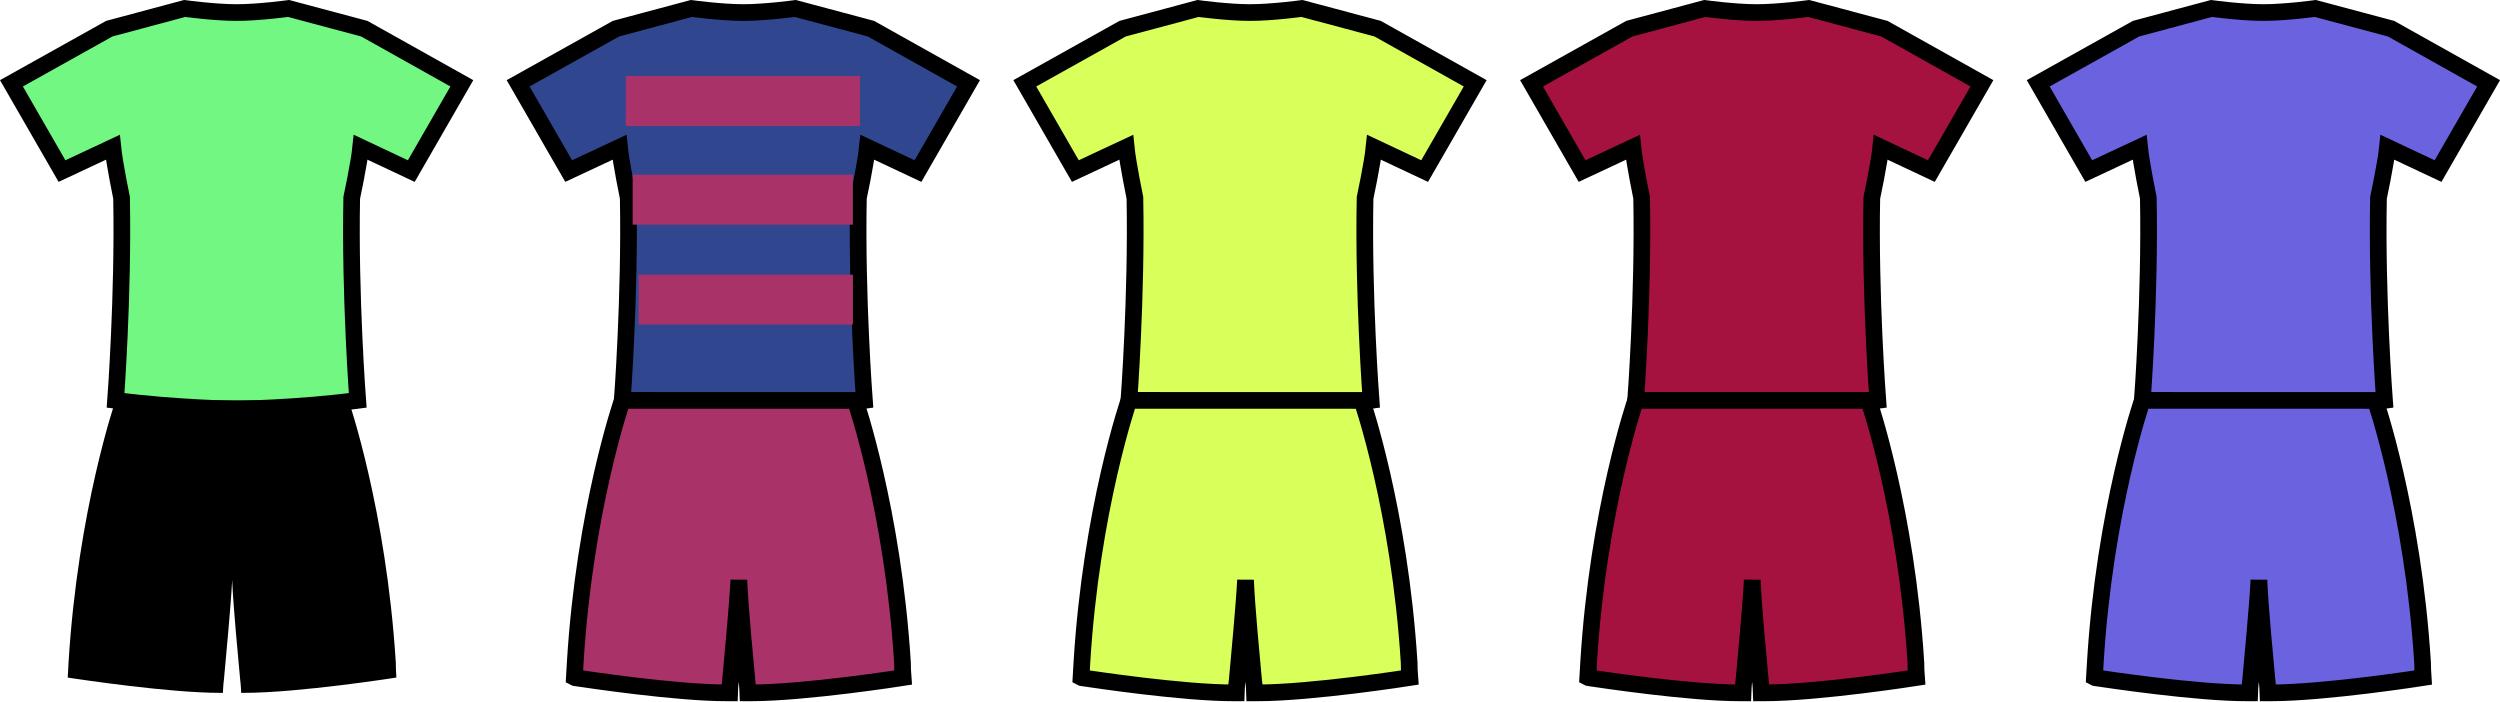
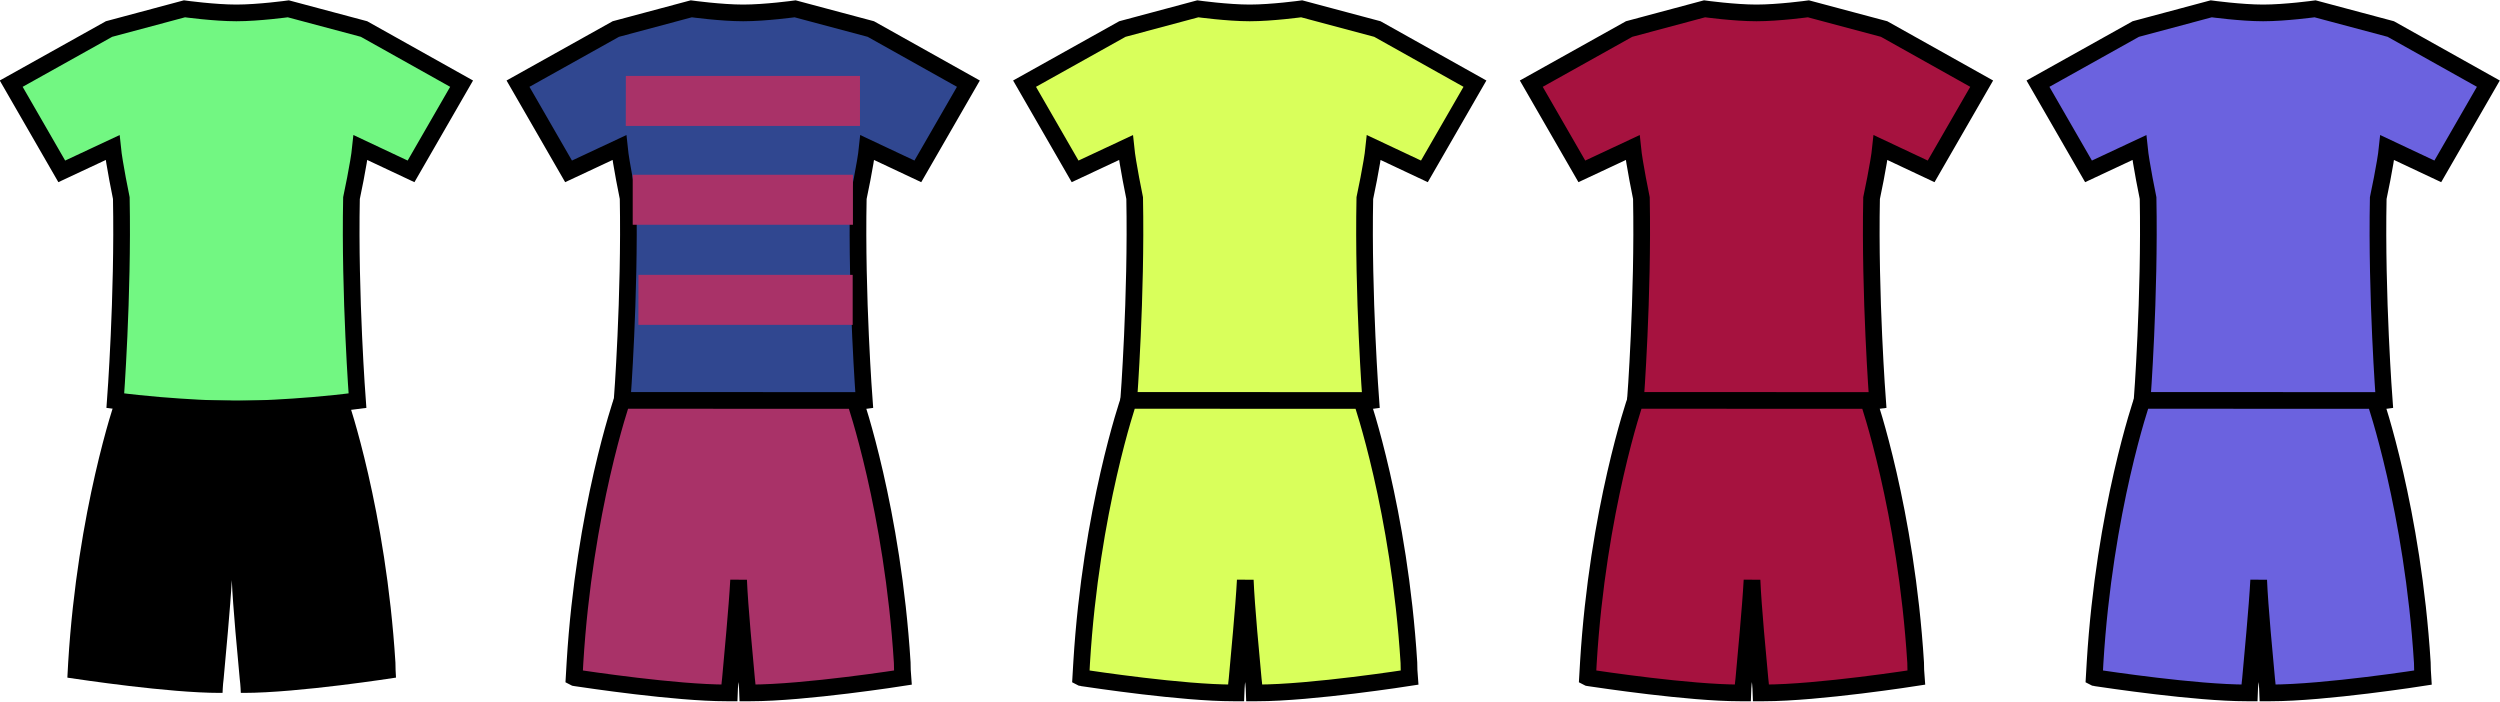
- <svg xmlns="http://www.w3.org/2000/svg" width="39.71mm" height="11.137mm" viewBox="0 0 39.71 11.137" version="1.1" id="svg6599">
-   <defs id="defs6596" />
-   <g id="layer1" transform="translate(114.8039,-124.7016)">
-     <path fill="#faff58" d="m -111.87,124.836 -1.198,0.321 -1.554,0.868 0.803,1.394 0.807,-0.378 c 0.026,0.256 0.139,0.803 0.139,0.803 0.03,1.558 -0.095,3.217 -0.095,3.217 0.955,0.126 1.923,0.139 1.923,0.139 0,0 0.972,-0.013 1.923,-0.139 0,0 -0.126,-1.658 -0.095,-3.217 0,0 0.117,-0.547 0.143,-0.803 l 0.803,0.378 0.803,-1.394 -1.55,-0.868 -1.202,-0.321 c 0,0 -0.473,0.065 -0.825,0.065 -0.352,0 -0.825,-0.065 -0.825,-0.065 z" fill-rule="evenodd" id="path4241" style="fill:#72f782;fill-opacity:1;stroke:#000000;stroke-width:0.265;stroke-opacity:1" />
-     <path fill="#000000" d="m -112.968,131.061 c 0,0 -0.599,1.732 -0.747,4.163 -0.004,0.056 -0.009,0.182 -0.013,0.239 0,0 0.009,0.005 0.022,0.005 0.178,0.026 1.584,0.239 2.4,0.239 h 0.043 c 0,0 0.004,-0.126 0.017,-0.221 0.03,-0.339 0.108,-1.146 0.13,-1.571 0.017,0.425 0.095,1.233 0.126,1.571 0.013,0.095 0.017,0.221 0.017,0.221 0.015,0 0.029,0 0.044,0 0.873,0 2.421,-0.243 2.421,-0.243 -0.005,-0.056 -0.009,-0.182 -0.009,-0.239 -0.152,-2.431 -0.751,-4.163 -0.751,-4.163 z" fill-rule="evenodd" id="path4245" style="stroke-width:0.265" />
-     <path fill="#faff58" d="m -103.822,124.836 -1.198,0.321 -1.554,0.868 0.803,1.394 0.807,-0.378 c 0.026,0.256 0.139,0.803 0.139,0.803 0.03,1.558 -0.095,3.217 -0.095,3.217 0.955,0.126 1.923,0.139 1.923,0.139 0,0 0.972,-0.013 1.923,-0.139 0,0 -0.126,-1.658 -0.095,-3.217 0,0 0.117,-0.547 0.143,-0.803 l 0.803,0.378 0.803,-1.394 -1.55,-0.868 -1.202,-0.321 c 0,0 -0.473,0.065 -0.825,0.065 -0.352,0 -0.825,-0.065 -0.825,-0.065 z" fill-rule="evenodd" id="path4249" style="fill:#304790;fill-opacity:1;stroke:#000000;stroke-width:0.265;stroke-opacity:1" />
-     <path fill="#000000" d="m -104.92,131.061 c 0,0 -0.599,1.732 -0.747,4.163 -0.004,0.056 -0.009,0.182 -0.013,0.239 0,0 0.009,0.005 0.022,0.005 0.178,0.026 1.584,0.239 2.4,0.239 h 0.043 c 0,0 0.004,-0.126 0.017,-0.221 0.03,-0.339 0.108,-1.146 0.13,-1.571 0.017,0.425 0.095,1.233 0.126,1.571 0.013,0.095 0.017,0.221 0.017,0.221 0.015,0 0.029,0 0.044,0 0.873,0 2.421,-0.243 2.421,-0.243 -0.005,-0.056 -0.009,-0.182 -0.009,-0.239 -0.152,-2.431 -0.751,-4.163 -0.751,-4.163 z" fill-rule="evenodd" id="path4253" style="fill:#a93268;fill-opacity:1;stroke:#000000;stroke-width:0.265;stroke-opacity:1" />
-     <path fill="#faff58" d="m -95.774,124.836 -1.198,0.321 -1.554,0.868 0.803,1.394 0.807,-0.378 c 0.026,0.256 0.139,0.803 0.139,0.803 0.03,1.558 -0.095,3.217 -0.095,3.217 0.955,0.126 1.923,0.139 1.923,0.139 0,0 0.972,-0.013 1.923,-0.139 0,0 -0.126,-1.658 -0.095,-3.217 0,0 0.117,-0.547 0.143,-0.803 l 0.803,0.378 0.803,-1.394 -1.55,-0.868 -1.202,-0.321 c 0,0 -0.473,0.065 -0.825,0.065 -0.352,0 -0.825,-0.065 -0.825,-0.065 z" fill-rule="evenodd" id="path4257" style="fill:#d9ff5b;fill-opacity:1;stroke:#000000;stroke-width:0.265;stroke-opacity:1" />
-     <path fill="#000000" d="m -96.872,131.061 c 0,0 -0.599,1.732 -0.747,4.163 -0.004,0.056 -0.009,0.182 -0.013,0.239 0,0 0.009,0.005 0.022,0.005 0.178,0.026 1.584,0.239 2.4,0.239 h 0.043 c 0,0 0.004,-0.126 0.017,-0.221 0.03,-0.339 0.108,-1.146 0.13,-1.571 0.017,0.425 0.095,1.233 0.126,1.571 0.013,0.095 0.017,0.221 0.017,0.221 0.015,0 0.029,0 0.044,0 0.873,0 2.421,-0.243 2.421,-0.243 -0.005,-0.056 -0.009,-0.182 -0.009,-0.239 -0.152,-2.431 -0.751,-4.163 -0.751,-4.163 z" fill-rule="evenodd" id="path4261" style="fill:#d9ff5b;fill-opacity:1;stroke:#000000;stroke-width:0.265;stroke-opacity:1" />
-     <path fill="#faff58" d="m -87.725,124.836 -1.198,0.321 -1.554,0.868 0.803,1.394 0.807,-0.378 c 0.026,0.256 0.139,0.803 0.139,0.803 0.03,1.558 -0.095,3.217 -0.095,3.217 0.955,0.126 1.923,0.139 1.923,0.139 0,0 0.972,-0.013 1.923,-0.139 0,0 -0.126,-1.658 -0.095,-3.217 0,0 0.117,-0.547 0.143,-0.803 l 0.803,0.378 0.803,-1.394 -1.55,-0.868 -1.202,-0.321 c 0,0 -0.473,0.065 -0.825,0.065 -0.352,0 -0.825,-0.065 -0.825,-0.065 z" fill-rule="evenodd" id="path4265" style="fill:#a6123f;fill-opacity:1;stroke:#000000;stroke-width:0.265;stroke-opacity:1" />
-     <path fill="#000000" d="m -88.823,131.061 c 0,0 -0.599,1.732 -0.747,4.163 -0.004,0.056 -0.009,0.182 -0.013,0.239 0,0 0.009,0.005 0.022,0.005 0.178,0.026 1.584,0.239 2.4,0.239 h 0.043 c 0,0 0.004,-0.126 0.017,-0.221 0.03,-0.339 0.108,-1.146 0.13,-1.571 0.017,0.425 0.095,1.233 0.126,1.571 0.013,0.095 0.017,0.221 0.017,0.221 0.015,0 0.029,0 0.044,0 0.873,0 2.421,-0.243 2.421,-0.243 -0.005,-0.056 -0.009,-0.182 -0.009,-0.239 -0.152,-2.431 -0.751,-4.163 -0.751,-4.163 z" fill-rule="evenodd" id="path4269" style="fill:#a6123f;fill-opacity:1;stroke:#000000;stroke-width:0.265;stroke-opacity:1" />
-     <path fill="#faff58" d="m -79.677,124.836 -1.198,0.321 -1.554,0.868 0.803,1.394 0.807,-0.378 c 0.026,0.256 0.139,0.803 0.139,0.803 0.03,1.558 -0.095,3.217 -0.095,3.217 0.955,0.126 1.923,0.139 1.923,0.139 0,0 0.972,-0.013 1.923,-0.139 0,0 -0.126,-1.658 -0.095,-3.217 0,0 0.117,-0.547 0.143,-0.803 l 0.803,0.378 0.803,-1.394 -1.55,-0.868 -1.202,-0.321 c 0,0 -0.473,0.065 -0.825,0.065 -0.352,0 -0.825,-0.065 -0.825,-0.065 z" fill-rule="evenodd" id="path4273" style="fill:#6b62df;fill-opacity:1;stroke:#000000;stroke-width:0.265;stroke-opacity:1" />
-     <path fill="#000000" d="m -80.775,131.061 c 0,0 -0.599,1.732 -0.747,4.163 -0.004,0.056 -0.009,0.182 -0.013,0.239 0,0 0.009,0.005 0.022,0.005 0.178,0.026 1.584,0.239 2.4,0.239 h 0.043 c 0,0 0.004,-0.126 0.017,-0.221 0.03,-0.339 0.108,-1.146 0.13,-1.571 0.017,0.425 0.095,1.233 0.126,1.571 0.013,0.095 0.017,0.221 0.017,0.221 0.015,0 0.029,0 0.044,0 0.873,0 2.421,-0.243 2.421,-0.243 -0.004,-0.056 -0.009,-0.182 -0.009,-0.239 -0.152,-2.431 -0.751,-4.163 -0.751,-4.163 z" fill-rule="evenodd" id="path4277" style="fill:#6b62df;fill-opacity:1;stroke:#000000;stroke-width:0.265;stroke-opacity:1" />
-     <path style="fill:#a93268;fill-opacity:1;stroke:none;stroke-width:0.229px;stroke-linecap:butt;stroke-linejoin:miter;stroke-opacity:1" d="m -104.864,126.704 h 3.72 v -0.794 h -3.719 z" id="path692658" />
-     <path style="fill:#a93268;fill-opacity:1;stroke:none;stroke-width:0.222px;stroke-linecap:butt;stroke-linejoin:miter;stroke-opacity:1" d="m -104.755,128.27 h 3.498 v -0.794 h -3.498 z" id="path695874" />
-     <path style="fill:#a93268;fill-opacity:1;stroke:none;stroke-width:0.219px;stroke-linecap:butt;stroke-linejoin:miter;stroke-opacity:1" d="m -104.66,129.858 h 3.404 v -0.794 h -3.403 z" id="path700325" />
+ <svg xmlns="http://www.w3.org/2000/svg" id="svg6599" width="39.71mm" height="11.137mm" version="1.1" viewBox="0 0 39.71 11.137">
+   <g id="layer1" transform="translate(114.8 -124.7)">
+     <path id="path4241" d="m-111.87 124.84-1.198 0.321-1.554 0.868 0.803 1.393 0.807-0.378c0.026 0.256 0.139 0.803 0.139 0.803 0.03 1.558-0.095 3.217-0.095 3.217 0.955 0.126 1.923 0.139 1.923 0.139s0.972-0.013 1.923-0.139c0 0-0.126-1.658-0.095-3.217 0 0 0.117-0.547 0.143-0.803l0.803 0.378 0.803-1.393-1.55-0.868-1.202-0.321s-0.473 0.065-0.825 0.065c-0.352 0-0.825-0.065-0.825-0.065z" fill="#72f782" fill-rule="evenodd" stroke="#000" stroke-width=".265" />
+     <path id="path4245" d="m-112.97 131.06s-0.599 1.732-0.747 4.163c-4e-3 0.056-9e-3 0.182-0.013 0.239 0 0 9e-3 5e-3 0.022 5e-3 0.178 0.026 1.584 0.239 2.4 0.239h0.043s4e-3 -0.126 0.017-0.221c0.03-0.339 0.108-1.146 0.13-1.571 0.017 0.425 0.095 1.233 0.126 1.571 0.013 0.095 0.017 0.221 0.017 0.221h0.044c0.873 0 2.421-0.243 2.421-0.243-5e-3 -0.056-9e-3 -0.182-9e-3 -0.239-0.152-2.431-0.751-4.163-0.751-4.163z" fill-rule="evenodd" stroke-width=".265" />
+     <path id="path4249" d="m-103.82 124.84-1.198 0.321-1.554 0.868 0.803 1.393 0.807-0.378c0.026 0.256 0.139 0.803 0.139 0.803 0.03 1.558-0.095 3.217-0.095 3.217 0.955 0.126 1.923 0.139 1.923 0.139s0.972-0.013 1.923-0.139c0 0-0.126-1.658-0.095-3.217 0 0 0.117-0.547 0.143-0.803l0.803 0.378 0.803-1.393-1.55-0.868-1.202-0.321s-0.473 0.065-0.825 0.065c-0.352 0-0.825-0.065-0.825-0.065z" fill="#304790" fill-rule="evenodd" stroke="#000" stroke-width=".265" />
+     <path id="path4253" d="m-104.92 131.06s-0.599 1.732-0.747 4.163c-4e-3 0.056-9e-3 0.182-0.013 0.239 0 0 9e-3 5e-3 0.022 5e-3 0.178 0.026 1.584 0.239 2.4 0.239h0.043s4e-3 -0.126 0.017-0.221c0.03-0.339 0.108-1.146 0.13-1.571 0.017 0.425 0.095 1.233 0.126 1.571 0.013 0.095 0.017 0.221 0.017 0.221h0.044c0.873 0 2.421-0.243 2.421-0.243-5e-3 -0.056-9e-3 -0.182-9e-3 -0.239-0.152-2.431-0.751-4.163-0.751-4.163z" fill="#a93268" fill-rule="evenodd" stroke="#000" stroke-width=".265" />
+     <path id="path4257" d="m-95.774 124.84-1.198 0.321-1.554 0.868 0.803 1.393 0.807-0.378c0.026 0.256 0.139 0.803 0.139 0.803 0.03 1.558-0.095 3.217-0.095 3.217 0.955 0.126 1.923 0.139 1.923 0.139s0.972-0.013 1.923-0.139c0 0-0.126-1.658-0.095-3.217 0 0 0.117-0.547 0.143-0.803l0.803 0.378 0.803-1.393-1.55-0.868-1.202-0.321s-0.473 0.065-0.825 0.065c-0.352 0-0.825-0.065-0.825-0.065z" fill="#d9ff5b" fill-rule="evenodd" stroke="#000" stroke-width=".265" />
+     <path id="path4261" d="m-96.872 131.06s-0.599 1.732-0.747 4.163c-0.004 0.056-0.009 0.182-0.013 0.239 0 0 0.009 5e-3 0.022 5e-3 0.178 0.026 1.584 0.239 2.4 0.239h0.043s0.004-0.126 0.017-0.221c0.03-0.339 0.108-1.146 0.13-1.571 0.017 0.425 0.095 1.233 0.126 1.571 0.013 0.095 0.017 0.221 0.017 0.221h0.044c0.873 0 2.421-0.243 2.421-0.243-0.005-0.056-0.009-0.182-0.009-0.239-0.152-2.431-0.751-4.163-0.751-4.163z" fill="#d9ff5b" fill-rule="evenodd" stroke="#000" stroke-width=".265" />
+     <path id="path4265" d="m-87.725 124.84-1.198 0.321-1.554 0.868 0.803 1.393 0.807-0.378c0.026 0.256 0.139 0.803 0.139 0.803 0.03 1.558-0.095 3.217-0.095 3.217 0.955 0.126 1.923 0.139 1.923 0.139s0.972-0.013 1.923-0.139c0 0-0.126-1.658-0.095-3.217 0 0 0.117-0.547 0.143-0.803l0.803 0.378 0.803-1.393-1.55-0.868-1.202-0.321s-0.473 0.065-0.825 0.065c-0.352 0-0.825-0.065-0.825-0.065z" fill="#a6123f" fill-rule="evenodd" stroke="#000" stroke-width=".265" />
+     <path id="path4269" d="m-88.823 131.06s-0.599 1.732-0.747 4.163c-0.004 0.056-0.009 0.182-0.013 0.239 0 0 0.009 5e-3 0.022 5e-3 0.178 0.026 1.584 0.239 2.4 0.239h0.043s0.004-0.126 0.017-0.221c0.03-0.339 0.108-1.146 0.13-1.571 0.017 0.425 0.095 1.233 0.126 1.571 0.013 0.095 0.017 0.221 0.017 0.221h0.044c0.873 0 2.421-0.243 2.421-0.243-0.005-0.056-0.009-0.182-0.009-0.239-0.152-2.431-0.751-4.163-0.751-4.163z" fill="#a6123f" fill-rule="evenodd" stroke="#000" stroke-width=".265" />
+     <path id="path4273" d="m-79.677 124.84-1.198 0.321-1.554 0.868 0.803 1.393 0.807-0.378c0.026 0.256 0.139 0.803 0.139 0.803 0.03 1.558-0.095 3.217-0.095 3.217 0.955 0.126 1.923 0.139 1.923 0.139s0.972-0.013 1.923-0.139c0 0-0.126-1.658-0.095-3.217 0 0 0.117-0.547 0.143-0.803l0.803 0.378 0.803-1.393-1.55-0.868-1.202-0.321s-0.473 0.065-0.825 0.065c-0.352 0-0.825-0.065-0.825-0.065z" fill="#6b62df" fill-rule="evenodd" stroke="#000" stroke-width=".265" />
+     <path id="path4277" d="m-80.775 131.06s-0.599 1.732-0.747 4.163c-0.004 0.056-0.009 0.182-0.013 0.239 0 0 0.009 5e-3 0.022 5e-3 0.178 0.026 1.584 0.239 2.4 0.239h0.043s0.004-0.126 0.017-0.221c0.03-0.339 0.108-1.146 0.13-1.571 0.017 0.425 0.095 1.233 0.126 1.571 0.013 0.095 0.017 0.221 0.017 0.221h0.044c0.873 0 2.421-0.243 2.421-0.243-0.004-0.056-0.009-0.182-0.009-0.239-0.152-2.431-0.751-4.163-0.751-4.163z" fill="#6b62df" fill-rule="evenodd" stroke="#000" stroke-width=".265" />
+     <path id="path692658" d="m-104.86 126.7h3.72v-0.794h-3.719z" fill="#a93268" />
+     <path id="path695874" d="m-104.75 128.27h3.498v-0.794h-3.498z" fill="#a93268" />
+     <path id="path700325" d="m-104.66 129.86h3.404v-0.794h-3.403z" fill="#a93268" />
  </g>
</svg>
